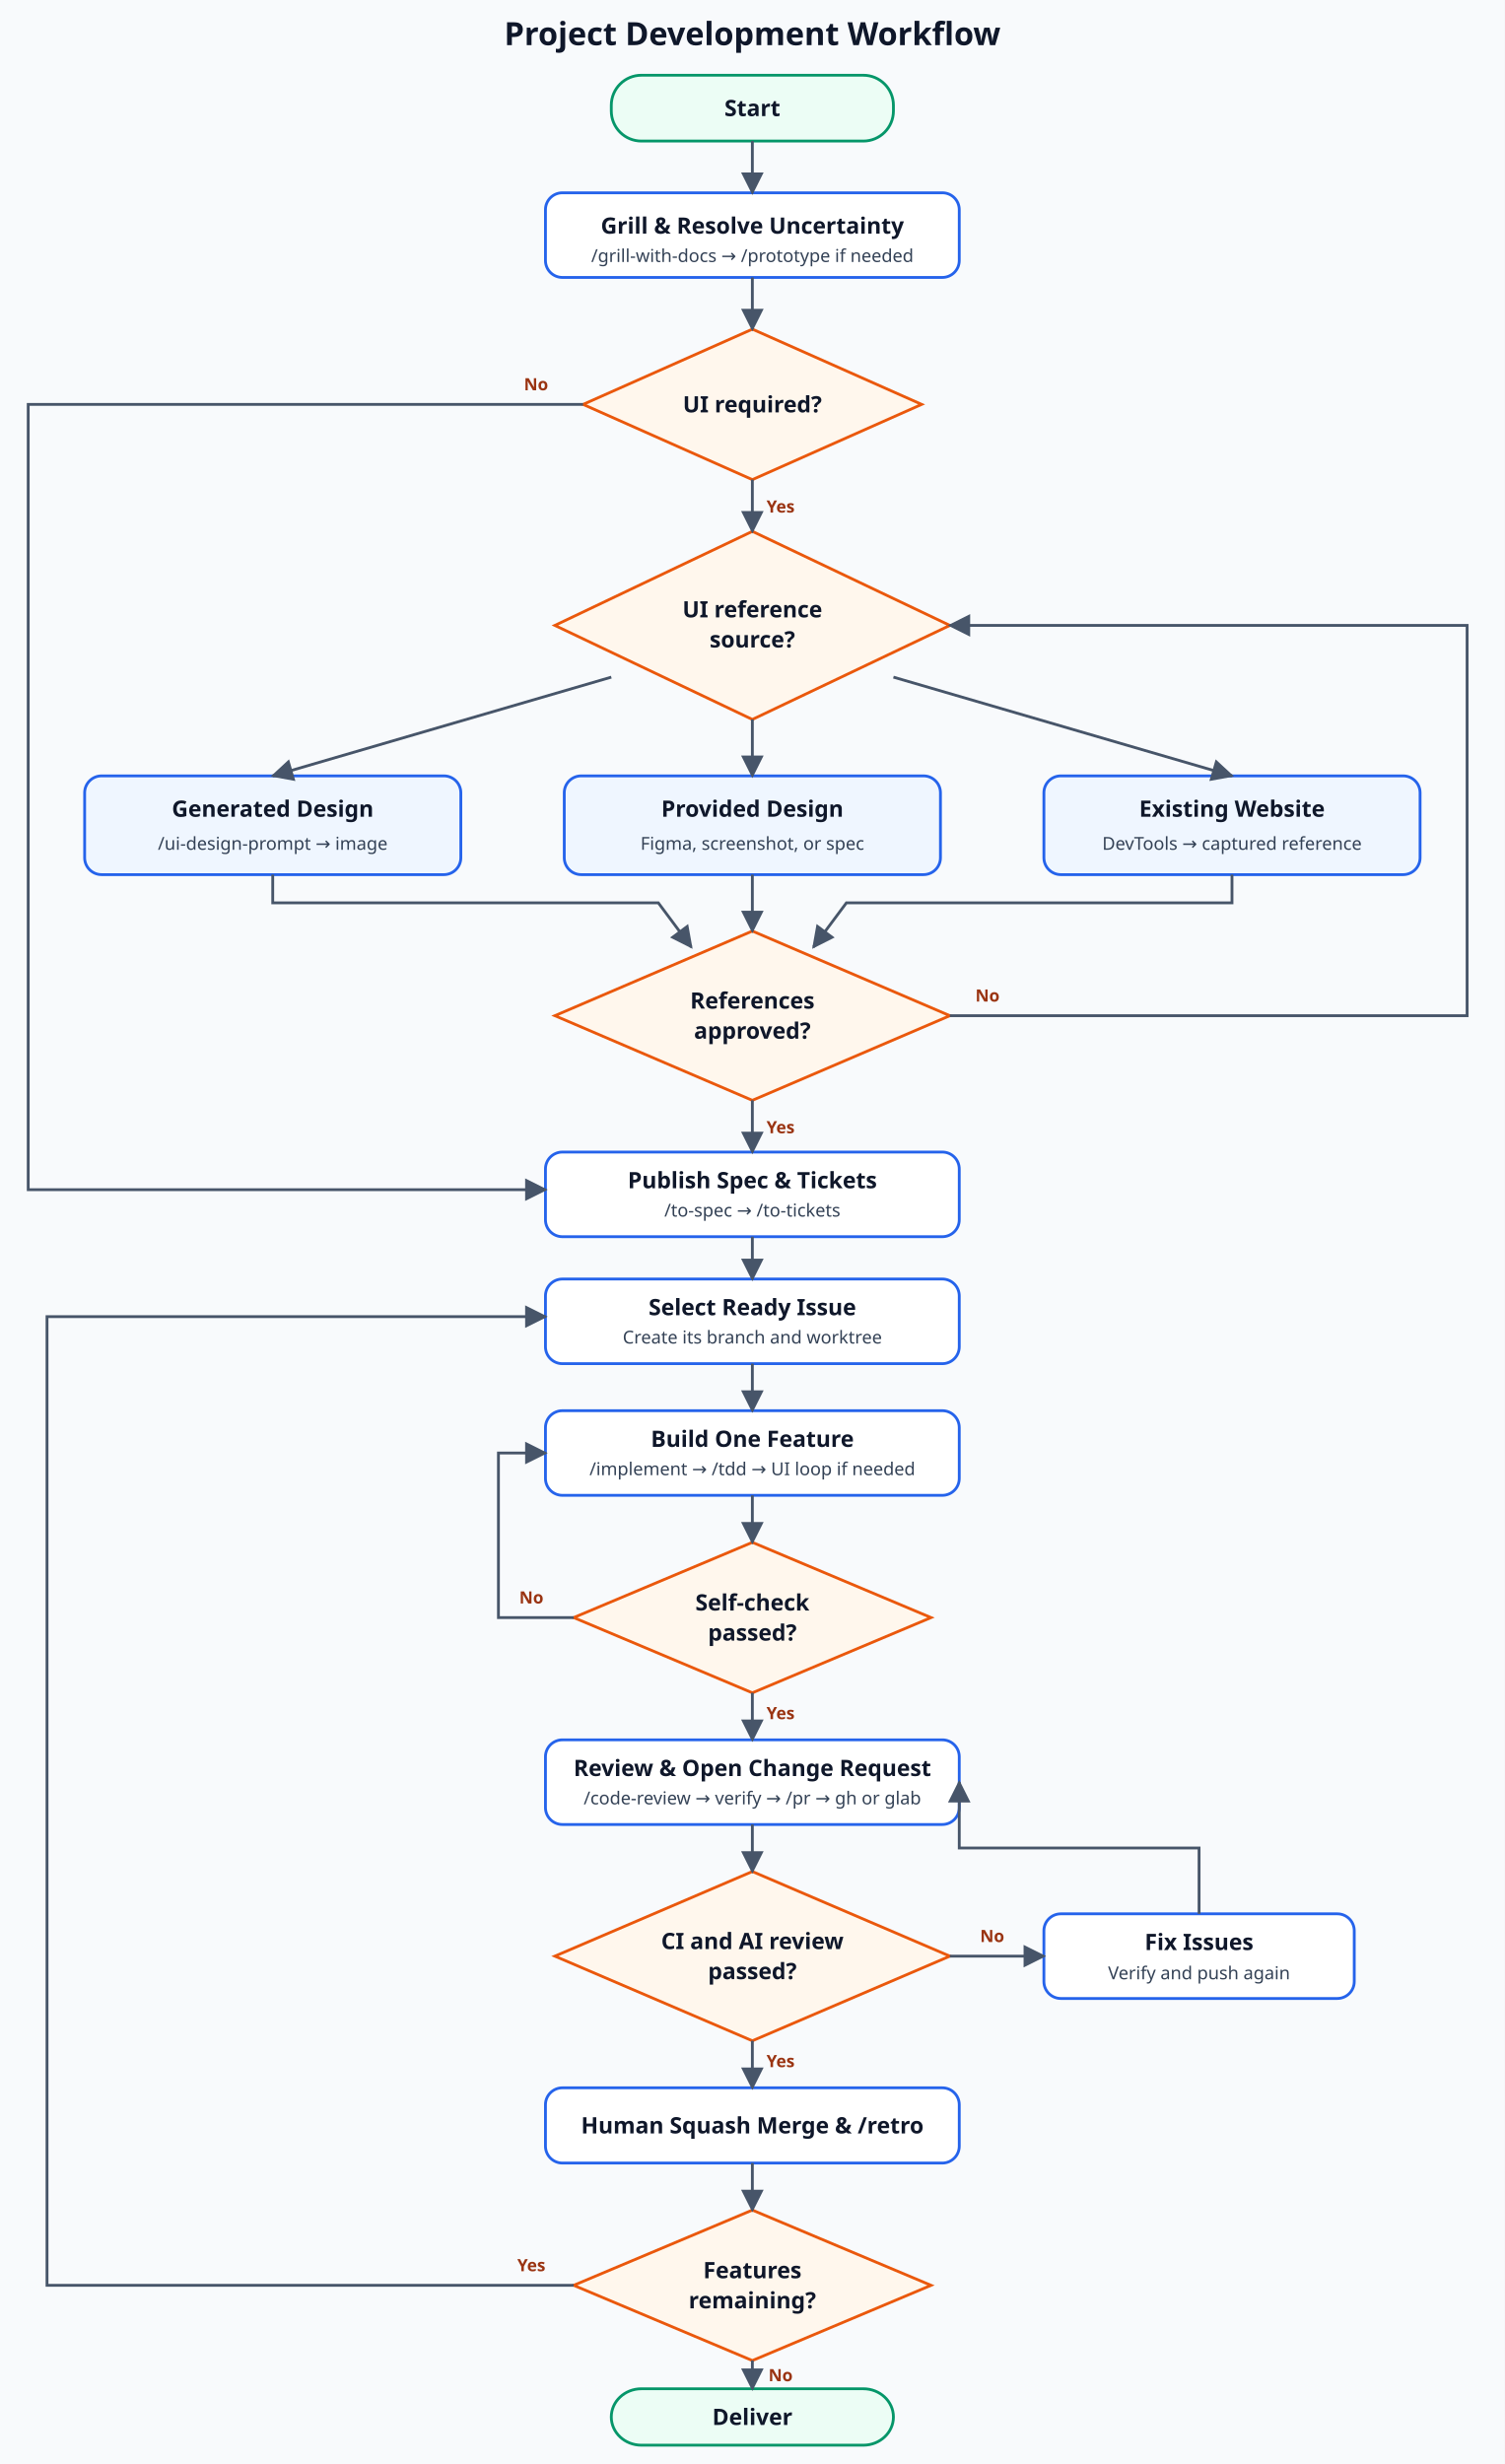
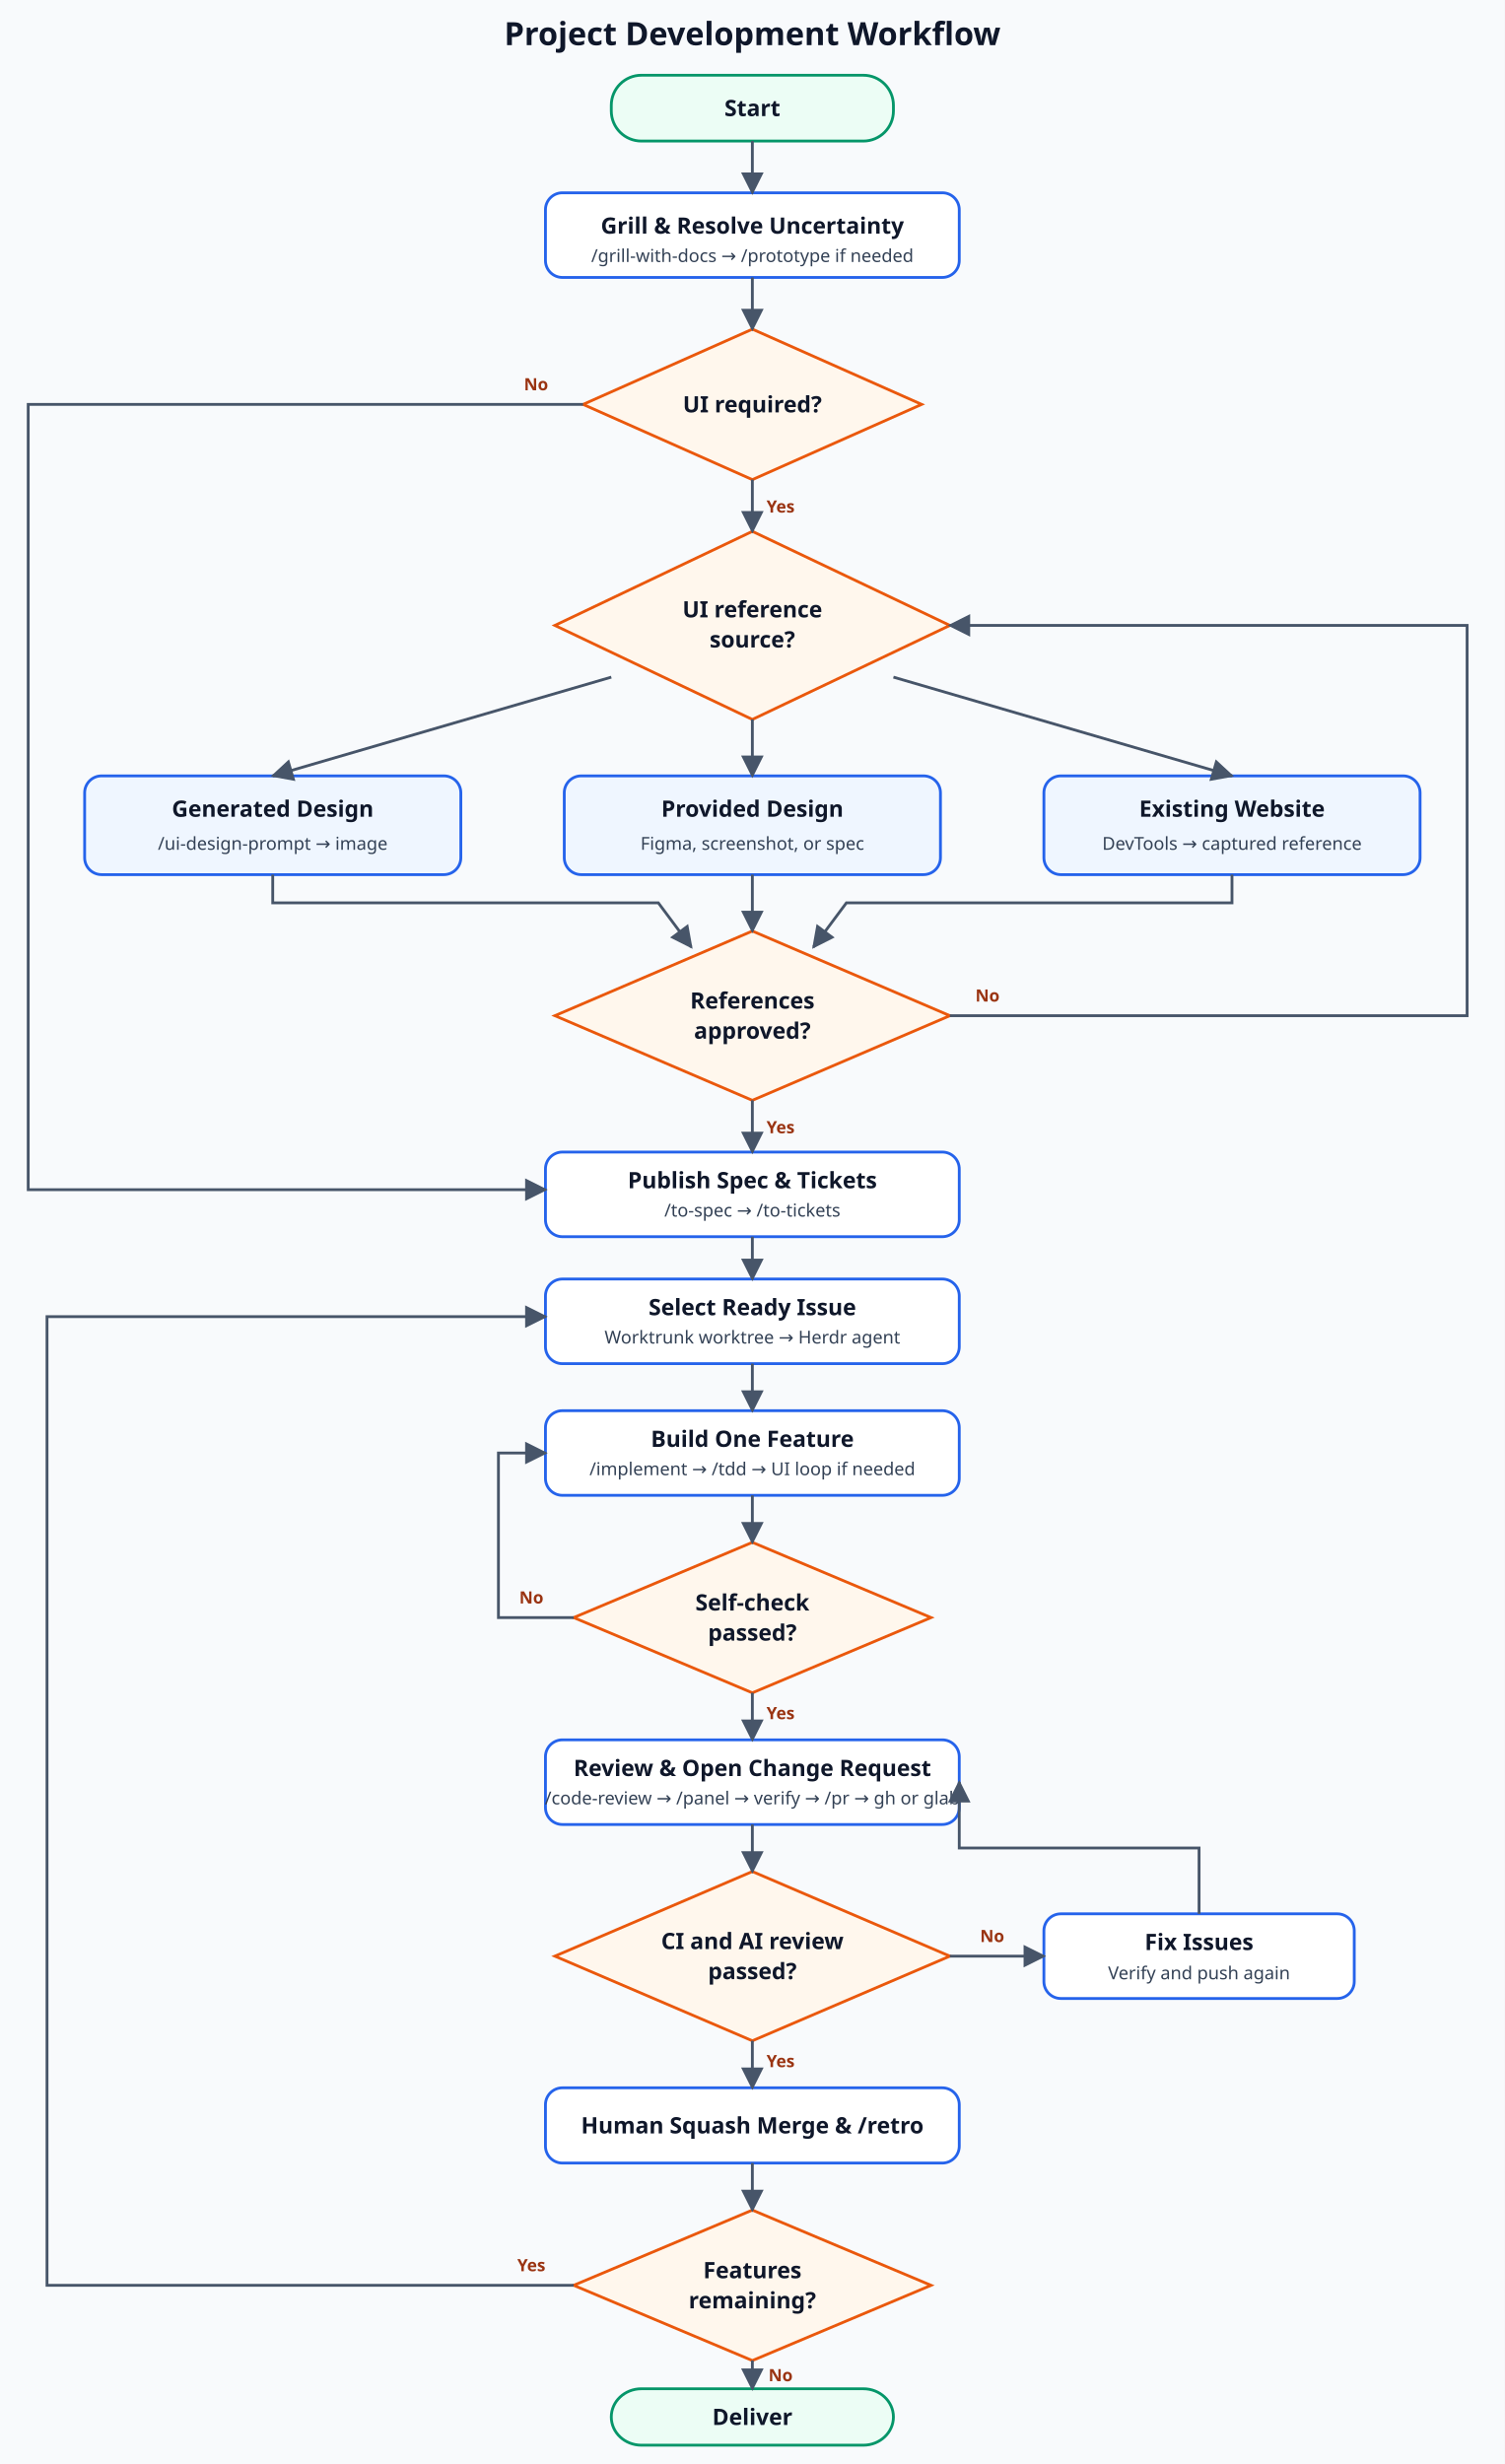
<svg xmlns="http://www.w3.org/2000/svg" width="1600" height="2620" viewBox="0 0 1600 2620" role="img" aria-labelledby="title desc">
  <defs>
    <marker id="arrow" viewBox="0 0 10 10" refX="9" refY="5" markerWidth="8" markerHeight="8" orient="auto-start-reverse">
      <path d="M 0 0 L 10 5 L 0 10 z" fill="#475569" />
    </marker>
    <style>
      .canvas { fill: #f8fafc; }
      .step { fill: #ffffff; stroke: #2563eb; stroke-width: 3; rx: 18; }
      .design { fill: #eff6ff; stroke: #2563eb; stroke-width: 3; rx: 18; }
      .decision { fill: #fff7ed; stroke: #ea580c; stroke-width: 3; }
      .terminal { fill: #ecfdf5; stroke: #059669; stroke-width: 3; rx: 32; }
      .line { fill: none; stroke: #475569; stroke-width: 3; marker-end: url(#arrow); }
      .label { font: 600 24px system-ui, sans-serif; fill: #0f172a; text-anchor: middle; dominant-baseline: middle; }
      .small { font: 500 19px system-ui, sans-serif; fill: #334155; text-anchor: middle; dominant-baseline: middle; }
      .branch { font: 700 18px system-ui, sans-serif; fill: #9a3412; text-anchor: middle; }
      .heading { font: 700 34px system-ui, sans-serif; fill: #0f172a; text-anchor: middle; }
    </style>
  </defs>
  <rect class="canvas" width="1600" height="2620" />
  <text class="heading" x="800" y="48">Project Development Workflow</text>
  <rect class="terminal" x="650" y="80" width="300" height="70" />
  <text class="label" x="800" y="115">Start</text>
  <rect class="step" x="580" y="205" width="440" height="90" />
  <text class="label" x="800" y="240">Grill &amp; Resolve Uncertainty</text>
  <text class="small" x="800" y="272">/grill-with-docs → /prototype if needed</text>
  <polygon class="decision" points="800,350 980,430 800,510 620,430" />
  <text class="label" x="800" y="430">UI required?</text>
  <polygon class="decision" points="800,565 1010,665 800,765 590,665" />
  <text class="label" x="800" y="648">UI reference</text>
  <text class="label" x="800" y="680">source?</text>
  <rect class="design" x="90" y="825" width="400" height="105" />
  <text class="label" x="290" y="860">Generated Design</text>
  <text class="small" x="290" y="897">/ui-design-prompt → image</text>
  <rect class="design" x="600" y="825" width="400" height="105" />
  <text class="label" x="800" y="860">Provided Design</text>
  <text class="small" x="800" y="897">Figma, screenshot, or spec</text>
  <rect class="design" x="1110" y="825" width="400" height="105" />
  <text class="label" x="1310" y="860">Existing Website</text>
  <text class="small" x="1310" y="897">DevTools → captured reference</text>
  <polygon class="decision" points="800,990 1010,1080 800,1170 590,1080" />
  <text class="label" x="800" y="1064">References</text>
  <text class="label" x="800" y="1096">approved?</text>
  <rect class="step" x="580" y="1225" width="440" height="90" />
  <text class="label" x="800" y="1255">Publish Spec &amp; Tickets</text>
  <text class="small" x="800" y="1287">/to-spec → /to-tickets</text>
  <rect class="step" x="580" y="1360" width="440" height="90" />
  <text class="label" x="800" y="1390">Select Ready Issue</text>
-   <text class="small" x="800" y="1422">Create its branch and worktree</text>
+   <text class="small" x="800" y="1422">Worktrunk worktree → Herdr agent</text>
  <rect class="step" x="580" y="1500" width="440" height="90" />
  <text class="label" x="800" y="1530">Build One Feature</text>
  <text class="small" x="800" y="1562">/implement → /tdd → UI loop if needed</text>
  <polygon class="decision" points="800,1640 990,1720 800,1800 610,1720" />
  <text class="label" x="800" y="1704">Self-check</text>
  <text class="label" x="800" y="1736">passed?</text>
  <rect class="step" x="580" y="1850" width="440" height="90" />
  <text class="label" x="800" y="1880">Review &amp; Open Change Request</text>
-   <text class="small" x="800" y="1912">/code-review → verify → /pr → gh or glab</text>
+   <text class="small" x="800" y="1912">/code-review → /panel → verify → /pr → gh or glab</text>
  <polygon class="decision" points="800,1990 1010,2080 800,2170 590,2080" />
  <text class="label" x="800" y="2064">CI and AI review</text>
  <text class="label" x="800" y="2096">passed?</text>
  <rect class="step" x="1110" y="2035" width="330" height="90" />
  <text class="label" x="1275" y="2065">Fix Issues</text>
  <text class="small" x="1275" y="2098">Verify and push again</text>
  <rect class="step" x="580" y="2220" width="440" height="80" />
  <text class="label" x="800" y="2260">Human Squash Merge &amp; /retro</text>
  <polygon class="decision" points="800,2350 990,2430 800,2510 610,2430" />
  <text class="label" x="800" y="2414">Features</text>
  <text class="label" x="800" y="2446">remaining?</text>
  <rect class="terminal" x="650" y="2540" width="300" height="60" />
  <text class="label" x="800" y="2570">Deliver</text>
  <path class="line" d="M800 150 V205" />
  <path class="line" d="M800 295 V350" />
  <path class="line" d="M800 510 V565" />
  <text class="branch" x="830" y="545">Yes</text>
  <path class="line" d="M620 430 H30 V1265 H580" />
  <text class="branch" x="570" y="415">No</text>
  <path class="line" d="M650 720 L290 825" />
  <path class="line" d="M800 765 V825" />
  <path class="line" d="M950 720 L1310 825" />
  <path class="line" d="M290 930 V960 H700 L735 1007" />
  <path class="line" d="M800 930 V990" />
  <path class="line" d="M1310 930 V960 H900 L865 1007" />
  <path class="line" d="M800 1170 V1225" />
  <text class="branch" x="830" y="1205">Yes</text>
  <path class="line" d="M1010 1080 H1560 V665 H1010" />
  <text class="branch" x="1050" y="1065">No</text>
  <path class="line" d="M800 1315 V1360" />
  <path class="line" d="M800 1450 V1500" />
  <path class="line" d="M800 1590 V1640" />
  <path class="line" d="M800 1800 V1850" />
  <text class="branch" x="830" y="1828">Yes</text>
  <path class="line" d="M610 1720 H530 V1545 H580" />
  <text class="branch" x="565" y="1705">No</text>
  <path class="line" d="M800 1940 V1990" />
  <path class="line" d="M1010 2080 H1110" />
  <text class="branch" x="1055" y="2065">No</text>
  <path class="line" d="M1275 2035 V1965 H1020 V1895" />
  <path class="line" d="M800 2170 V2220" />
  <text class="branch" x="830" y="2198">Yes</text>
  <path class="line" d="M800 2300 V2350" />
  <path class="line" d="M610 2430 H50 V1400 H580" />
  <text class="branch" x="565" y="2415">Yes</text>
  <path class="line" d="M800 2510 V2540" />
  <text class="branch" x="830" y="2532">No</text>
</svg>
